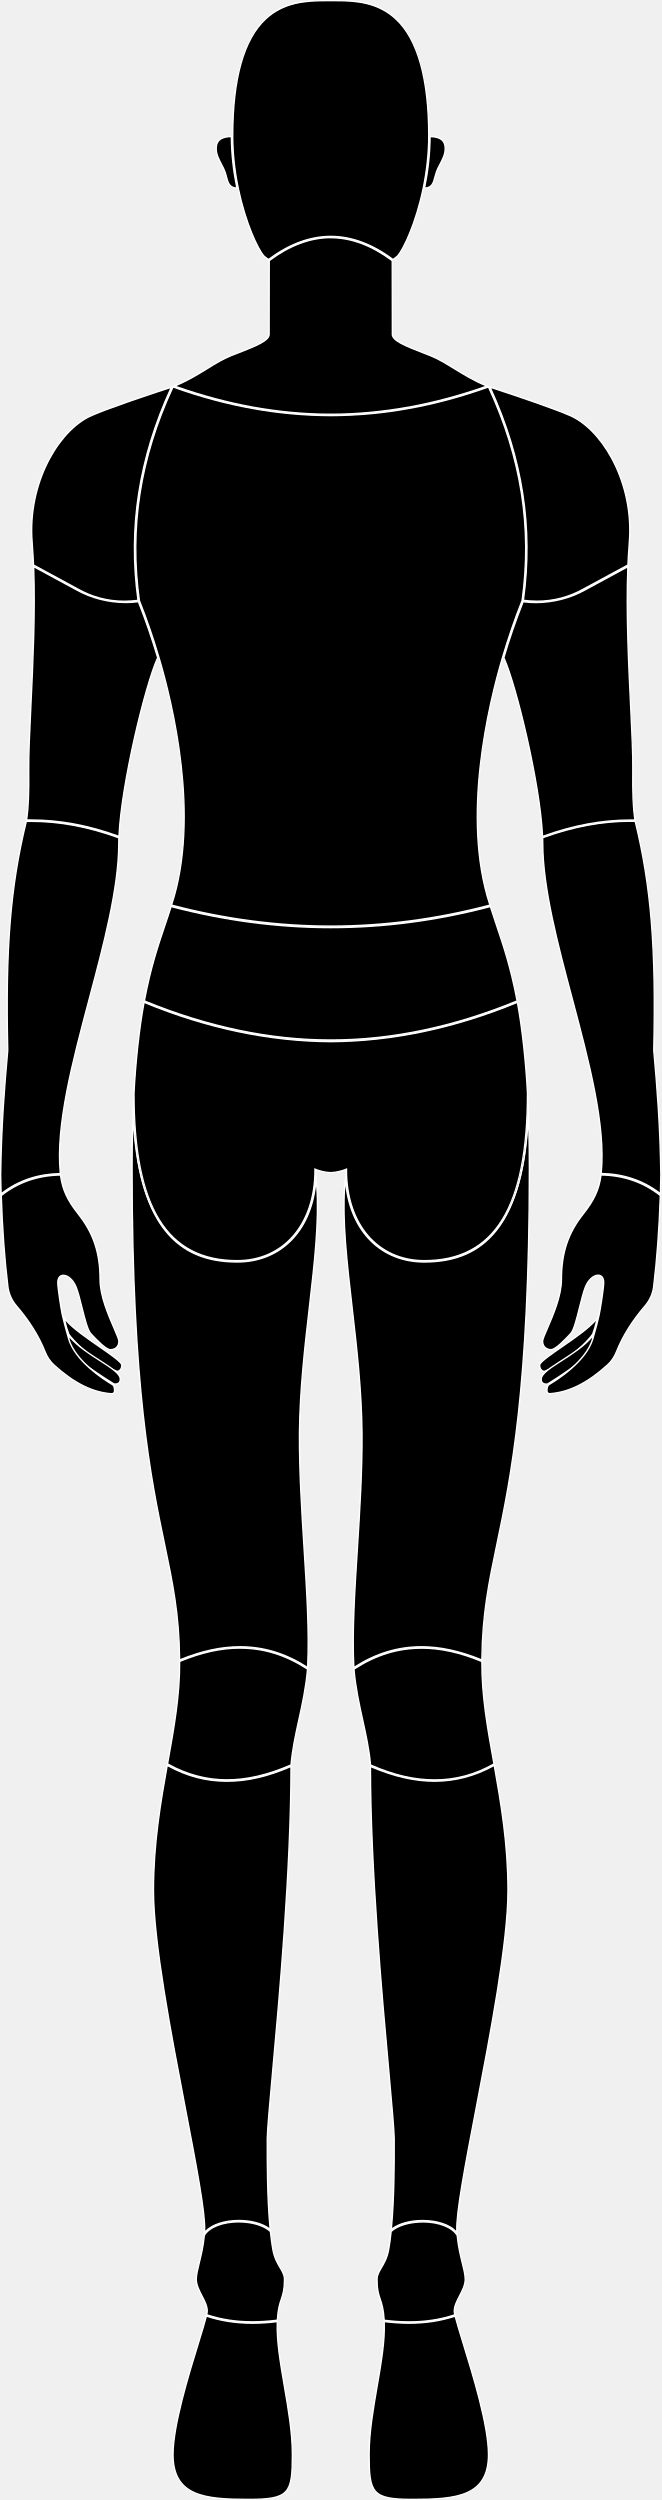
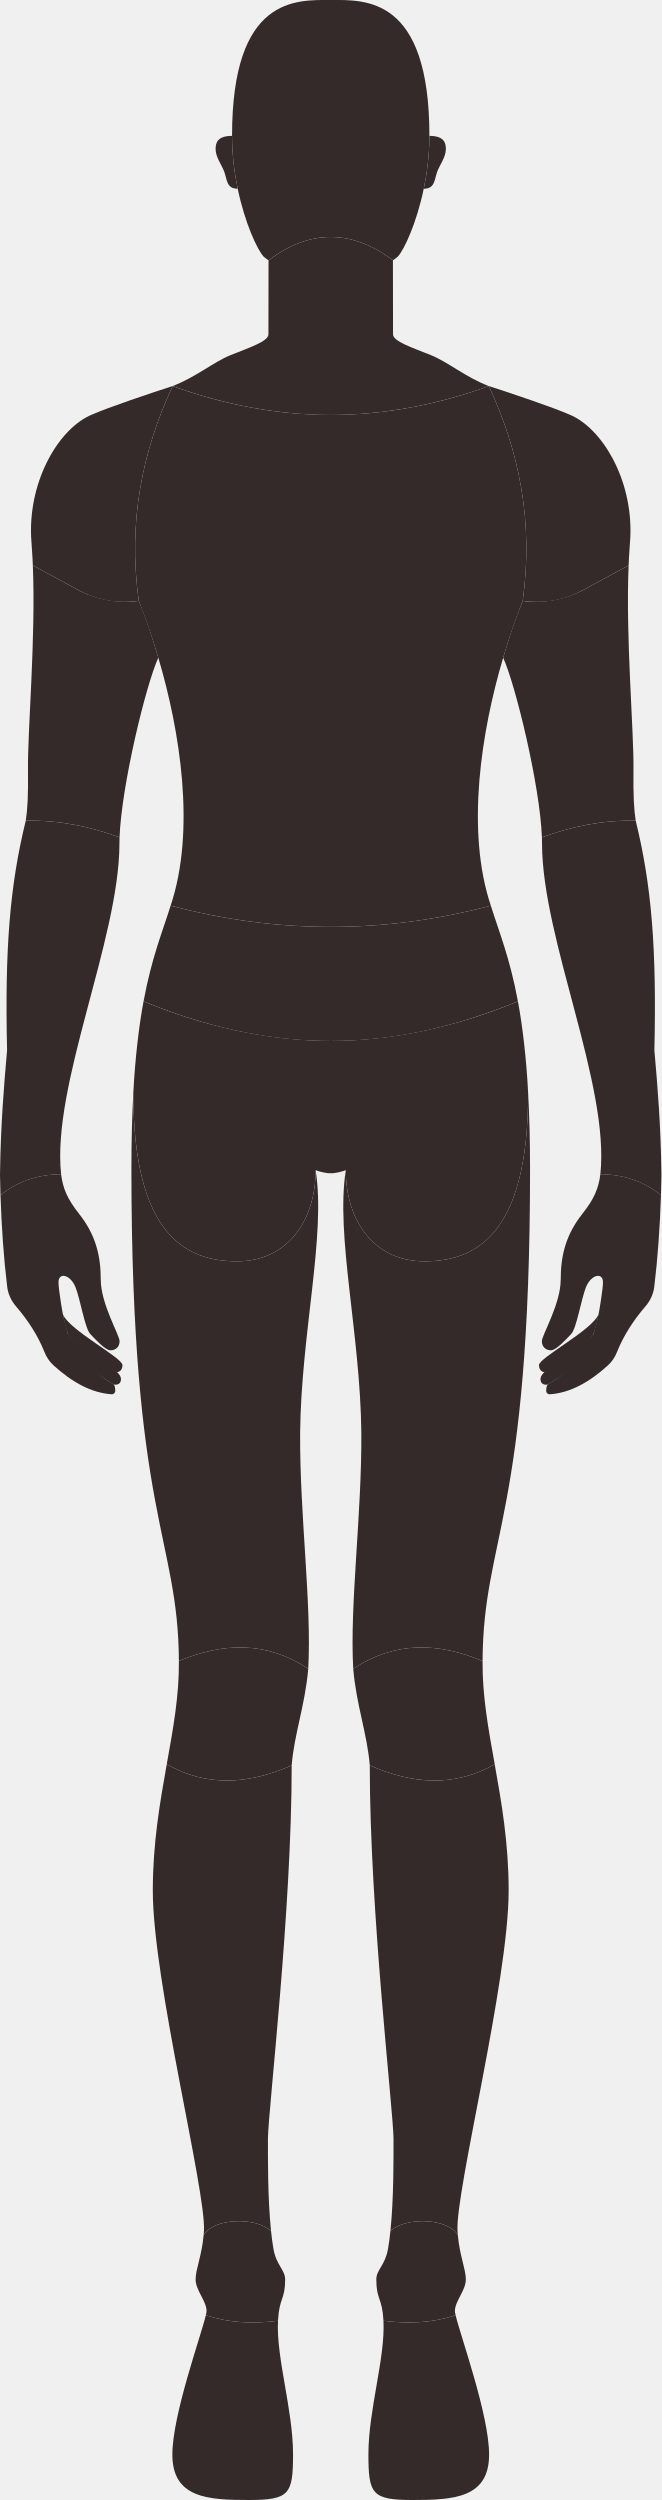
<svg xmlns="http://www.w3.org/2000/svg" id="Male" viewBox="0 0 121.46 459.06">
-   <defs>
-     <style>
-       .cls-1 {
-         fill: #fff;
-       }
-     </style>
-   </defs>
-   <g id="Male_Back" data-name="Male Back">
+   <g id="Male_Back" data-name="Male Back" fill="rgba(51, 42, 41, 1)">
    <g id="Leg_L" data-name="Leg L">
      <g id="Foot">
-         <path d="M45.65,458.94c-8.12,0-13.88-.59-13.88-8.21,0-5.35,2.84-14.58,4.72-20.69.64-2.07,1.15-3.73,1.39-4.74,2.64.88,5.42,1.31,8.48,1.31,1.44,0,2.97-.1,4.55-.3-.16,3.41.55,7.52,1.3,11.86.72,4.18,1.46,8.5,1.47,12.48,0,7.26-.5,8.3-8.04,8.3Z" />
-         <path class="cls-1" d="M37.98,425.45c2.62.85,5.36,1.27,8.39,1.27,1.4,0,2.89-.09,4.42-.28-.13,3.4.57,7.45,1.3,11.74.72,4.17,1.46,8.49,1.47,12.46,0,7.15-.49,8.18-7.91,8.18-8.05,0-13.75-.58-13.75-8.09,0-5.33,2.84-14.56,4.72-20.66.61-1.99,1.11-3.6,1.36-4.62M37.8,425.12c-.88,3.78-6.15,18.32-6.15,25.6,0,7.96,6.47,8.34,14,8.34s8.16-1.05,8.16-8.43c-.01-8.15-3.13-17.77-2.76-24.48-1.58.2-3.14.31-4.68.31-2.94,0-5.8-.4-8.57-1.34h0Z" />
+         <path d="M53.81,450.63c0,7.38-.64,8.43-8.16,8.43s-14-.38-14-8.34c0-7.28,5.27-21.82,6.15-25.6,4.22,1.43,8.64,1.62,13.25,1.03-.37,6.71,2.75,16.33,2.76,24.48Z" />
      </g>
      <g id="Ankle">
-         <path d="M46.37,426.34c-3.04,0-5.8-.42-8.42-1.3.07-.29.11-.52.11-.68,0-.92-.48-1.84-.98-2.81-.51-.98-1.03-1.99-1.03-2.99,0-.86.25-1.88.54-3.06.33-1.35.75-3.02.93-5.06.86-1.47,3.36-2.45,6.35-2.45,2.46,0,4.63.66,5.82,1.78.08,1.13.24,2.25.41,3.25.27,1.58.87,2.58,1.34,3.38.45.76.8,1.35.8,2.17,0,1.89-.28,2.72-.58,3.61-.29.86-.61,1.82-.72,3.87-1.58.2-3.12.3-4.56.3Z" />
-         <path class="cls-1" d="M43.86,408.12h0c2.38,0,4.48.63,5.67,1.68.12,1.18.27,2.27.44,3.24.28,1.6.88,2.61,1.36,3.42.44.74.78,1.32.78,2.1,0,1.87-.27,2.66-.57,3.57-.29.85-.61,1.81-.73,3.8-1.54.19-3.03.29-4.44.29-2.99,0-5.7-.41-8.27-1.26.05-.25.08-.45.08-.6,0-.95-.48-1.88-1-2.87-.5-.96-1.01-1.96-1.01-2.93,0-.85.25-1.86.54-3.03.33-1.34.74-3,.93-5.02.87-1.46,3.31-2.4,6.23-2.4M43.86,407.87c-2.75,0-5.49.86-6.47,2.57-.34,3.81-1.47,6.25-1.47,8.13,0,2.01,2.01,3.98,2.01,5.8,0,.15-.04.41-.13.76,2.77.94,5.63,1.34,8.57,1.34,1.54,0,3.1-.11,4.68-.31.21-4.25,1.31-3.81,1.31-7.59,0-1.77-1.62-2.59-2.14-5.57-.18-1.02-.33-2.14-.45-3.31h0c-1.29-1.22-3.6-1.82-5.91-1.82h0Z" />
+         <path d="M52.36,418.56c0,3.78-1.1,3.34-1.31,7.59-4.61.59-9.03.4-13.25-1.03.09-.35.13-.61.13-.76,0-1.82-2.01-3.79-2.01-5.8,0-1.88,1.13-4.32,1.47-8.13,1.8-3.14,9.54-3.41,12.38-.76h0c.12,1.18.27,2.3.45,3.32.52,2.98,2.14,3.8,2.14,5.57Z" />
      </g>
      <g id="Calf">
-         <path d="M37.58,409.66c.18-3.17-1.55-12.16-3.54-22.55-2.6-13.57-5.85-30.46-5.85-39.96,0-8.69,1.34-16.29,2.53-22.99,3.51,1.96,7.09,2.92,10.94,2.92s7.55-.89,11.78-2.71c0,18.75-2.13,42.24-3.4,56.29-.54,5.99-.93,10.32-.96,12.03v.84c0,3.62-.01,10.29.54,15.85-1.27-1.03-3.39-1.63-5.75-1.63-2.82,0-5.22.86-6.31,2.23,0-.02.02-.31.02-.31Z" />
-         <path class="cls-1" d="M30.8,324.35c3.48,1.92,7.03,2.85,10.85,2.85s7.48-.87,11.66-2.65c-.02,18.71-2.13,42.09-3.4,56.1-.54,5.99-.93,10.32-.96,12.03v.83c0,3.56-.01,10.07.51,15.59-1.31-.94-3.35-1.49-5.6-1.49-2.66,0-4.96.77-6.16,2,.16-3.23-1.56-12.18-3.55-22.54-2.6-13.56-5.84-30.45-5.84-39.93,0-8.61,1.31-16.14,2.49-22.8M30.62,323.96c-1.24,6.98-2.56,14.44-2.56,23.19,0,16.67,9.8,55.16,9.39,62.5-.02.27-.03.53-.06.78.98-1.71,3.72-2.57,6.47-2.57,2.3,0,4.61.6,5.91,1.81-.63-6.07-.57-13.54-.57-16.99.1-5.76,4.37-41.85,4.36-68.51-4.03,1.76-7.99,2.78-11.91,2.78-3.71,0-7.39-.92-11.03-2.99h0Z" />
+         <path d="M49.2,392.68c0,3.45-.06,10.92.57,16.99-2.84-2.65-10.58-2.38-12.38.76.03-.25.04-.51.06-.78.41-7.34-9.39-45.83-9.39-62.5,0-8.75,1.32-16.21,2.56-23.19,7.49,4.26,15.09,3.64,22.94.21.01,26.66-4.26,62.75-4.36,68.51Z" />
      </g>
      <g id="Popliteal">
-         <path d="M41.65,326.83c-3.83,0-7.4-.96-10.89-2.93l.05-.29c1.14-6.33,2.21-12.31,2.17-18.53,3.97-1.65,7.6-2.45,11.09-2.45,4.38,0,8.44,1.26,12.4,3.85-.3,3.42-.96,6.45-1.61,9.38-.61,2.8-1.19,5.44-1.42,8.22-4.24,1.84-8.1,2.74-11.79,2.74Z" />
-         <path class="cls-1" d="M44.07,302.76h0c4.33,0,8.35,1.24,12.27,3.79-.3,3.38-.96,6.39-1.6,9.29-.61,2.77-1.18,5.4-1.42,8.16-4.2,1.82-8.02,2.7-11.67,2.7s-7.3-.94-10.75-2.87l.04-.2c1.13-6.31,2.21-12.28,2.17-18.47,3.93-1.62,7.52-2.41,10.97-2.41M44.07,302.51c-3.69,0-7.43.91-11.22,2.49.06,6.35-1.06,12.45-2.23,18.96,3.65,2.07,7.32,2.99,11.03,2.99,3.92,0,7.88-1.02,11.91-2.78.46-5.76,2.46-11.02,3.04-17.75-4.14-2.73-8.31-3.91-12.53-3.91h0Z" />
+         <path d="M56.6,306.42c-.58,6.73-2.58,11.99-3.04,17.75-7.85,3.43-15.45,4.05-22.94-.21,1.17-6.51,2.29-12.61,2.23-18.96,8.13-3.39,15.98-3.69,23.75,1.42Z" />
      </g>
      <g id="Hamstring">
-         <path d="M56.49,306.2c-3.96-2.57-8.03-3.81-12.42-3.81-3.5,0-7.13.79-11.1,2.43-.07-8.39-1.26-14.1-2.77-21.32-2.51-12.04-5.95-28.52-5.95-68.92,0-3.42.06-6.71.17-9.83.47,12.59,3.6,26.99,19.12,26.99,8.25,0,13.94-6.1,14.5-15.34.73,6.57-.23,14.89-1.23,23.66-.86,7.47-1.74,15.19-1.82,23.04-.04,7.03.41,14.25.85,21.24.5,7.98.98,15.53.65,21.86Z" />
-         <path class="cls-1" d="M24.47,207.36c.65,8.48,2.62,14.79,5.88,18.8,3.12,3.84,7.43,5.7,13.19,5.7,7.91,0,13.48-5.55,14.5-14.09.47,6.33-.42,14.1-1.36,22.27-.86,7.47-1.74,15.19-1.82,23.06-.04,7.03.41,14.26.85,21.25.5,7.89.97,15.35.66,21.63-3.93-2.5-7.96-3.72-12.3-3.72-3.46,0-7.06.78-10.97,2.37-.08-8.31-1.27-13.99-2.77-21.16-2.51-12.03-5.95-28.51-5.95-68.9,0-2.48.03-4.89.09-7.21M24.48,200.73c-.22,4.04-.35,8.62-.35,13.84,0,64.2,8.58,67.53,8.72,90.43,3.8-1.58,7.53-2.49,11.22-2.49,4.22,0,8.39,1.19,12.53,3.91.66-11.88-1.58-28.15-1.49-43.32.18-18.16,4.76-36.26,2.85-48.23,0,9.25-5.17,16.74-14.42,16.74s-19.06-4.66-19.06-30.88h0Z" />
+         <path d="M55.11,263.1c-.09,15.17,2.15,31.44,1.49,43.32-7.77-5.11-15.62-4.81-23.75-1.42-.14-22.9-8.72-26.23-8.72-90.43,0-5.22.13-9.8.35-13.84,0,26.22,9.82,30.88,19.06,30.88s14.42-7.49,14.42-16.74c1.91,11.97-2.67,30.07-2.85,48.23Z" />
      </g>
    </g>
    <g id="Leg_R" data-name="Leg R">
      <g id="Ankle-2" data-name="Ankle">
-         <path d="M75.1,426.34c-1.45,0-2.98-.1-4.56-.3-.11-2.05-.44-3.02-.72-3.87-.3-.88-.58-1.72-.58-3.61,0-.81.35-1.41.8-2.17.47-.8,1.06-1.81,1.34-3.38.18-1,.33-2.12.45-3.32,1.15-1.04,3.33-1.71,5.78-1.71,2.99,0,5.49.98,6.36,2.51.17,1.99.58,3.66.91,5.01.29,1.18.54,2.19.54,3.06,0,1-.52,2.01-1.03,2.99-.5.97-.98,1.9-.98,2.81,0,.15.04.39.11.68-2.62.88-5.38,1.3-8.42,1.3h0Z" />
-         <path class="cls-1" d="M77.6,408.12c2.92,0,5.35.94,6.23,2.4.19,2.02.6,3.68.93,5.02.29,1.17.54,2.18.54,3.03,0,.97-.52,1.97-1.01,2.93-.51.99-1,1.92-1,2.87,0,.15.03.35.08.6-2.58.85-5.28,1.26-8.27,1.26-1.41,0-2.9-.1-4.44-.29-.12-1.99-.44-2.95-.73-3.8-.31-.91-.57-1.7-.57-3.57,0-.78.34-1.36.78-2.1.48-.81,1.08-1.83,1.36-3.42.17-.96.32-2.04.44-3.24,1.18-1.05,3.29-1.68,5.67-1.68M77.6,407.87c-2.3,0-4.61.6-5.91,1.81h0c-.12,1.18-.27,2.3-.45,3.32-.52,2.98-2.14,3.8-2.14,5.57,0,3.78,1.1,3.34,1.31,7.59,1.58.2,3.14.31,4.68.31,2.94,0,5.8-.4,8.57-1.34-.09-.35-.13-.61-.13-.76,0-1.82,2.01-3.79,2.01-5.8,0-1.88-1.13-4.32-1.47-8.13-.98-1.71-3.72-2.57-6.47-2.57h0Z" />
+         <path d="M69.1,418.56c0,3.78,1.1,3.34,1.31,7.59,4.61.59,9.03.4,13.25-1.03-.09-.35-.13-.61-.13-.76,0-1.82,2.01-3.79,2.01-5.8,0-1.88-1.13-4.32-1.47-8.13-1.8-3.14-9.54-3.41-12.38-.76h0c-.12,1.18-.27,2.3-.45,3.32-.52,2.98-2.14,3.8-2.14,5.57Z" />
      </g>
      <g id="Foot-2" data-name="Foot">
-         <path d="M75.81,458.94c-7.54,0-8.04-1.04-8.04-8.3,0-3.98.75-8.3,1.47-12.48.75-4.34,1.46-8.45,1.3-11.86,1.58.2,3.11.3,4.55.3,3.06,0,5.83-.43,8.48-1.31.25,1.01.76,2.67,1.39,4.74,1.88,6.11,4.72,15.34,4.72,20.69,0,7.63-5.75,8.21-13.88,8.21Z" />
-         <path class="cls-1" d="M83.49,425.45c.26,1.02.75,2.63,1.36,4.62,1.88,6.1,4.72,15.32,4.72,20.66,0,7.51-5.7,8.09-13.75,8.09-7.42,0-7.91-1.03-7.91-8.18,0-3.97.75-8.28,1.47-12.46.74-4.29,1.44-8.34,1.3-11.74,1.53.18,3.02.28,4.42.28,3.03,0,5.77-.42,8.39-1.27M83.66,425.12c-2.77.94-5.63,1.34-8.57,1.34-1.54,0-3.1-.11-4.68-.31.37,6.71-2.75,16.33-2.76,24.48,0,7.38.64,8.43,8.16,8.43s14-.38,14-8.34c0-7.28-5.27-21.82-6.15-25.6h0Z" />
+         <path d="M67.65,450.63c0,7.38.64,8.43,8.16,8.43s14-.38,14-8.34c0-7.28-5.27-21.82-6.15-25.6-4.22,1.43-8.64,1.62-13.25,1.03.37,6.71-2.75,16.33-2.76,24.48Z" />
      </g>
      <g id="Calf-2" data-name="Calf">
-         <path d="M83.91,409.97c-1.09-1.37-3.49-2.23-6.31-2.23-2.36,0-4.48.61-5.75,1.63.55-5.56.54-12.23.54-15.85v-.84c-.03-1.71-.42-6.04-.96-12.03-1.27-14.05-3.39-37.54-3.4-56.29,4.23,1.83,8.09,2.71,11.78,2.71s7.43-.96,10.94-2.92c1.19,6.71,2.53,14.3,2.53,22.99,0,9.49-3.24,26.38-5.85,39.96-2,10.4-3.72,19.38-3.54,22.55,0,0,.02.29.02.31Z" />
-         <path class="cls-1" d="M90.66,324.35c1.18,6.66,2.49,14.19,2.49,22.8,0,9.48-3.24,26.36-5.84,39.93-1.99,10.35-3.7,19.3-3.55,22.54-1.2-1.24-3.5-2-6.16-2-2.25,0-4.29.55-5.6,1.49.52-5.51.52-12.03.51-15.59v-.84c-.03-1.71-.42-6.04-.96-12.03-1.27-14.01-3.38-37.38-3.4-56.1,4.18,1.78,7.99,2.65,11.66,2.65s7.37-.93,10.85-2.85M90.84,323.96c-3.65,2.07-7.32,2.99-11.03,2.99-3.92,0-7.88-1.02-11.91-2.78-.01,26.66,4.26,62.75,4.36,68.51,0,3.45.06,10.92-.57,16.99,1.29-1.21,3.6-1.81,5.91-1.81,2.75,0,5.49.86,6.47,2.57-.03-.25-.04-.51-.06-.78-.41-7.34,9.39-45.83,9.39-62.5,0-8.75-1.32-16.21-2.56-23.19h0Z" />
+         <path d="M72.26,392.68c0,3.45.06,10.92-.57,16.99,2.84-2.65,10.58-2.38,12.38.76-.03-.25-.04-.51-.06-.78-.41-7.34,9.39-45.83,9.39-62.5,0-8.75-1.32-16.21-2.56-23.19-7.49,4.26-15.09,3.64-22.94.21-.01,26.66,4.26,62.75,4.36,68.51Z" />
      </g>
      <g id="Popliteal-2" data-name="Popliteal">
-         <path d="M79.81,326.83c-3.69,0-7.55-.9-11.79-2.74-.23-2.78-.81-5.42-1.42-8.21-.64-2.93-1.31-5.97-1.61-9.39,3.96-2.59,8.02-3.85,12.4-3.85,3.49,0,7.12.8,11.1,2.45-.05,6.21,1.03,12.19,2.17,18.53l.05.29c-3.49,1.97-7.06,2.93-10.89,2.93h0Z" />
-         <path class="cls-1" d="M77.39,302.76c3.45,0,7.04.79,10.97,2.41-.04,6.19,1.03,12.16,2.17,18.47l.04.2c-3.45,1.93-6.97,2.87-10.75,2.87s-7.48-.88-11.67-2.7c-.23-2.76-.81-5.39-1.42-8.16-.64-2.91-1.3-5.91-1.6-9.29,3.92-2.55,7.93-3.79,12.27-3.79M77.39,302.51c-4.22,0-8.39,1.19-12.53,3.91.58,6.73,2.58,11.99,3.04,17.75,4.03,1.76,7.99,2.78,11.91,2.78,3.71,0,7.39-.92,11.03-2.99-1.17-6.51-2.29-12.61-2.23-18.96-3.79-1.58-7.53-2.49-11.22-2.49h0Z" />
+         <path d="M64.86,306.42c.58,6.73,2.58,11.99,3.04,17.75,7.85,3.43,15.45,4.05,22.94-.21-1.17-6.51-2.29-12.61-2.23-18.96-8.13-3.39-15.98-3.69-23.75,1.42Z" />
      </g>
      <g id="Hamstring-2" data-name="Hamstring">
-         <path d="M64.98,306.2c-.33-6.33.14-13.88.65-21.86.44-6.99.9-14.21.85-21.23-.08-7.86-.96-15.58-1.82-23.04-1.01-8.77-1.96-17.09-1.23-23.66.56,9.24,6.25,15.34,14.5,15.34,15.52,0,18.65-14.41,19.12-27,.11,3.12.17,6.41.17,9.83,0,40.4-3.44,56.89-5.95,68.92-1.51,7.22-2.7,12.93-2.77,21.32-3.97-1.63-7.6-2.43-11.1-2.43-4.39,0-8.45,1.25-12.42,3.81Z" />
-         <path class="cls-1" d="M96.99,207.36c.06,2.33.09,4.74.09,7.21,0,40.39-3.44,56.87-5.95,68.9-1.5,7.17-2.68,12.86-2.77,21.16-3.92-1.59-7.51-2.37-10.97-2.37-4.34,0-8.37,1.22-12.3,3.72-.31-6.28.16-13.74.66-21.63.44-6.99.9-14.21.85-21.25-.08-7.86-.96-15.59-1.82-23.06-.94-8.17-1.83-15.94-1.36-22.27,1.02,8.54,6.59,14.09,14.5,14.09,5.76,0,10.07-1.86,13.19-5.7,3.26-4.01,5.23-10.32,5.88-18.8M96.98,200.73c0,26.22-9.82,30.88-19.06,30.88s-14.42-7.49-14.42-16.74c-1.91,11.97,2.67,30.07,2.85,48.23.09,15.17-2.15,31.44-1.49,43.32,4.14-2.72,8.31-3.91,12.53-3.91,3.69,0,7.43.91,11.22,2.49.14-22.9,8.72-26.23,8.72-90.43,0-5.22-.13-9.8-.35-13.84h0Z" />
+         <path d="M66.35,263.1c.09,15.17-2.15,31.44-1.49,43.32,7.77-5.11,15.62-4.81,23.75-1.42.14-22.9,8.72-26.23,8.72-90.43,0-5.22-.13-9.8-.35-13.84,0,26.22-9.82,30.88-19.06,30.88s-14.42-7.49-14.42-16.74c-1.91,11.97,2.67,30.07,2.85,48.23Z" />
      </g>
    </g>
    <g id="Buttocks">
-       <path d="M77.92,231.49c-8.55,0-14.29-6.68-14.29-16.61v-.19l-.18.08c-.48.21-1.84.56-2.54.56-.06,0-.11,0-.16,0-.08,0-.13,0-.19,0-.7,0-2.06-.34-2.54-.56l-.18-.08v.19c0,9.94-5.75,16.61-14.29,16.61-16.97,0-18.94-17.55-18.94-30.75.29-5.79,1-12.16,1.85-16.69,11.45,4.74,22.98,7.17,34.27,7.23,11.29-.06,22.83-2.49,34.28-7.23.85,4.52,1.56,10.9,1.85,16.69,0,13.2-1.96,30.75-18.93,30.75Z" />
-       <path class="cls-1" d="M94.91,184.22c.84,4.51,1.53,10.8,1.82,16.51,0,20.9-5.98,30.63-18.81,30.63-8.48,0-14.17-6.63-14.17-16.49v-.39l-.35.16c-.47.21-1.81.55-2.49.55-.05,0-.1,0-.15,0h-.03s-.03,0-.03,0c-.04,0-.09,0-.15,0-.69,0-2.02-.34-2.49-.55l-.35-.16v.39c0,9.86-5.69,16.49-14.17,16.49-12.83,0-18.81-9.73-18.81-30.62.29-5.72.98-12.02,1.82-16.52,11.42,4.71,22.92,7.12,34.18,7.18,11.26-.06,22.76-2.48,34.18-7.18M95.1,183.87c-10.94,4.55-22.6,7.22-34.37,7.28-11.77-.06-23.43-2.73-34.37-7.28-.81,4.23-1.57,10.58-1.88,16.86,0,26.22,9.82,30.88,19.06,30.88s14.42-7.49,14.42-16.74c.51.23,1.88.57,2.59.57.06,0,.12,0,.18,0,.05,0,.11,0,.18,0,.72,0,2.08-.34,2.59-.57,0,9.25,5.17,16.74,14.42,16.74s19.06-4.66,19.06-30.88c-.31-6.28-1.07-12.63-1.88-16.86h0Z" />
+       <path d="M95.1,183.87c-10.94,4.55-22.6,7.22-34.37,7.28-11.77-.06-23.43-2.73-34.37-7.28-.81,4.23-1.57,10.58-1.88,16.86,0,26.22,9.82,30.88,19.06,30.88s14.42-7.49,14.42-16.74c.56.25,2.13.63,2.77.56.64.07,2.21-.31,2.77-.56,0,9.25,5.17,16.74,14.42,16.74s19.06-4.66,19.06-30.88c-.31-6.28-1.07-12.63-1.88-16.86Z" />
    </g>
    <g id="Back_Lower" data-name="Back Lower">
-       <path d="M60.61,190.97c-11.06,0-22.54-2.41-34.1-7.17,1.13-6.04,2.54-10.23,3.79-13.93.39-1.16.77-2.28,1.13-3.42,9.73,2.57,19.59,3.87,29.32,3.87s19.59-1.3,29.32-3.87c.36,1.14.74,2.26,1.13,3.43,1.25,3.69,2.66,7.88,3.78,13.92-11.57,4.76-23.04,7.17-34.1,7.17h-.25Z" />
-       <path class="cls-1" d="M89.96,166.61c.35,1.1.71,2.17,1.09,3.31,1.24,3.67,2.64,7.83,3.76,13.8-11.52,4.73-22.94,7.12-33.96,7.12h-.12s-.12,0-.12,0c-11.02,0-22.44-2.4-33.96-7.12,1.12-5.98,2.52-10.13,3.76-13.8.38-1.14.75-2.21,1.09-3.31,9.7,2.55,19.53,3.85,29.23,3.85s19.53-1.29,29.23-3.85M90.13,166.3c-9.8,2.6-19.59,3.9-29.4,3.9s-19.6-1.3-29.4-3.9c-1.52,4.87-3.48,9.53-4.97,17.57,10.95,4.52,22.49,7.22,34.25,7.22.04,0,.08,0,.12,0,.04,0,.08,0,.12,0,11.76,0,23.3-2.7,34.25-7.22-1.49-8.04-3.45-12.7-4.97-17.57h0Z" />
+       <path d="M90.13,166.3c-9.8,2.6-19.59,3.9-29.4,3.9s-19.6-1.3-29.4-3.9c-1.52,4.87-3.48,9.53-4.97,17.57,10.98,4.53,22.57,7.3,34.37,7.28,11.8.02,23.39-2.75,34.37-7.28-1.49-8.04-3.45-12.7-4.97-17.57Z" />
    </g>
    <g id="Back_Upper" data-name="Back Upper">
-       <path d="M60.73,170.08c-9.7,0-19.54-1.3-29.24-3.86,5.33-16.09.17-37.15-2.3-45.47-1.14-3.85-2.25-7.07-3.59-10.45-1.86-13.4.15-26.25,6.17-39.24,4.92,1.76,9.81,3.09,14.55,3.94,4.64.86,9.49,1.31,14.41,1.33,4.92-.02,9.77-.47,14.41-1.33,4.74-.85,9.63-2.17,14.55-3.94,6.02,12.99,8.03,25.83,6.16,39.27-1.33,3.35-2.44,6.57-3.59,10.41-2.47,8.33-7.63,29.39-2.3,45.48-9.7,2.56-19.54,3.86-29.24,3.86Z" />
-       <path class="cls-1" d="M89.63,71.21c5.96,12.92,7.96,25.7,6.11,39.06-1.34,3.37-2.44,6.59-3.59,10.42v.04s-.01,0-.01,0c-2.47,8.34-7.6,29.3-2.33,45.38-9.65,2.54-19.43,3.82-29.08,3.82s-19.43-1.29-29.08-3.82c5.27-16.08.14-37.05-2.33-45.38h0s-.01-.04-.01-.04c-1.14-3.84-2.25-7.05-3.59-10.42-1.85-13.36.14-26.14,6.11-39.06,4.89,1.75,9.75,3.06,14.46,3.9,4.65.86,9.5,1.31,14.44,1.33,4.93-.02,9.79-.47,14.43-1.33,4.71-.84,9.58-2.16,14.47-3.9M89.76,70.9c-4.77,1.72-9.67,3.08-14.64,3.97-4.77.88-9.56,1.31-14.39,1.33-4.83-.02-9.62-.45-14.39-1.33-4.97-.89-9.87-2.25-14.64-3.97-5.52,11.88-8.26,24.78-6.22,39.44,1.38,3.46,2.47,6.66,3.59,10.43h0c3.98,13.41,6.91,31.67,2.26,45.53,9.8,2.6,19.59,3.9,29.4,3.9s19.6-1.3,29.4-3.9c-4.65-13.86-1.72-32.12,2.26-45.52h0c1.12-3.78,2.22-6.98,3.59-10.44,2.04-14.66-.7-27.56-6.22-39.44h0Z" />
+       <path d="M89.76,70.9c-4.77,1.72-9.67,3.08-14.64,3.97-4.77.88-9.56,1.31-14.39,1.33-4.83-.02-9.62-.45-14.39-1.33-4.97-.89-9.87-2.25-14.64-3.97-5.52,11.88-8.26,24.78-6.22,39.44,1.37,3.46,2.47,6.66,3.59,10.43h0c3.98,13.41,6.91,31.67,2.26,45.53,9.8,2.6,19.59,3.9,29.4,3.9s19.6-1.3,29.4-3.9c-4.65-13.86-1.72-32.12,2.26-45.52h0c1.12-3.78,2.22-6.98,3.59-10.44,2.04-14.66-.7-27.56-6.22-39.44Z" />
    </g>
    <g id="Arm_L" data-name="Arm L">
      <g id="Hand">
-         <g>
-           <path d="M21.53,251.84c-4.85-1.82-8.83-6.57-8.92-6.92-.32-.85-.58-1.78-.79-2.87,1.12,1.56,3.91,3.48,6.4,5.21,2.04,1.41,4.15,2.87,4.15,3.42,0,.99-.69,1.14-.84,1.16Z" />
-           <path class="cls-1" d="M12.04,242.54c1.29,1.5,3.82,3.24,6.1,4.82,1.83,1.26,4.1,2.83,4.1,3.31,0,.84-.53,1-.7,1.03-4.4-1.66-8.41-6.06-8.8-6.78h0s-.03-.09-.03-.09c-.26-.68-.48-1.43-.67-2.29M11.56,241.37c.21,1.27.5,2.47.92,3.55-.08.25,4.13,5.22,9.03,7.04,0,0,.98-.07.98-1.29,0-1.37-9.69-6.37-10.93-9.3h0Z" />
-         </g>
-         <g>
-           <path d="M21.17,254.15c-.16,0-.29-.03-.29-.03-.03-.03-6.84-4.23-7.6-5.71-.66-1.29-.71-2.58-.7-3.15,1.55,1.88,3.8,3.33,5.79,4.61,1.99,1.28,3.71,2.38,3.71,3.38,0,.6-.31.9-.91.9Z" />
-           <path class="cls-1" d="M12.71,245.59c1.55,1.77,3.69,3.15,5.6,4.37,1.96,1.26,3.65,2.34,3.65,3.28,0,.19,0,.78-.79.78-.1,0-.18,0-.22-.02-1.93-1.19-6.94-4.46-7.55-5.66-.54-1.06-.67-2.11-.68-2.76M12.48,244.92s-.23,1.75.69,3.54c.78,1.53,7.69,5.78,7.69,5.78,0,0,.13.03.31.03.4,0,1.04-.14,1.04-1.03,0-2.12-6.61-4.29-9.73-8.32h0Z" />
-         </g>
-         <g>
-           <path d="M20.49,255.91c-3.47-.24-6.92-1.96-10.56-5.26-.72-.64-1.29-1.49-1.67-2.45-1.14-2.85-2.91-5.69-5.27-8.44-.86-1.01-1.4-2.22-1.55-3.49-.61-5.01-1.02-10.65-1.23-16.75,3.07-2.44,6.73-3.71,10.89-3.77.34,2.65,1.24,4.6,3.27,7.17,2.8,3.54,3.99,7.14,3.99,12.05,0,3,1.55,6.57,2.58,8.94.49,1.13.88,2.03.88,2.37,0,1.15-.84,1.56-1.56,1.56-.83,0-2.57-1.84-3.5-2.84l-.1-.11c-.58-.6-1.12-2.75-1.63-4.82-.35-1.39-.7-2.83-1.07-3.76-.59-1.48-1.62-2.15-2.33-2.15-.64,0-1.03.5-1.03,1.33,0,1.16.7,5.43.82,5.89v.02c.29,1.25.59,2.41.93,3.56.08.31.17.62.27.93,1.23,4.07,6.4,7.38,7.96,8.3.4.19.44.68.45,1.17.01.15-.04.28-.13.38-.1.1-.23.16-.38.16h-.04Z" />
-           <path class="cls-1" d="M11,215.88c.36,2.62,1.26,4.57,3.28,7.12,2.78,3.51,3.97,7.09,3.97,11.97,0,3.02,1.56,6.61,2.59,8.99.47,1.08.87,2.01.87,2.32,0,1.06-.77,1.43-1.43,1.43-.77,0-2.56-1.89-3.41-2.8l-.1-.1c-.56-.58-1.11-2.8-1.6-4.76-.36-1.46-.71-2.83-1.08-3.77-.53-1.31-1.53-2.23-2.45-2.23-.56,0-1.15.38-1.15,1.46s.61,4.92.8,5.8h0s.03.14.03.14c.29,1.24.59,2.41.92,3.56.08.31.17.63.27.94,1.25,4.11,6.45,7.45,8.03,8.38.33.16.36.61.37,1.07,0,.1-.03.2-.1.28-.07.08-.17.12-.31.12,0,0,0,0,0,0-3.44-.23-6.87-1.94-10.48-5.23-.7-.63-1.27-1.46-1.63-2.41-1.14-2.87-2.92-5.72-5.29-8.47-.84-.99-1.37-2.18-1.52-3.43-.61-5-1.02-10.61-1.22-16.67,3.01-2.38,6.59-3.62,10.66-3.7M11.22,215.62c-4.28.04-7.99,1.32-11.13,3.84.2,6.02.6,11.64,1.23,16.82.16,1.32.72,2.55,1.58,3.56,2.28,2.65,4.07,5.44,5.25,8.4.37.95.94,1.82,1.7,2.5,3.42,3.11,6.95,5.04,10.63,5.29.02,0,.03,0,.05,0,.37,0,.66-.31.63-.67,0-.46-.03-1.05-.51-1.28-1.54-.91-6.68-4.21-7.9-8.23-.1-.31-.19-.62-.27-.93-.37-1.27-.67-2.46-.92-3.55t0,0c-.07-.17-.82-4.68-.82-5.87,0-.82.39-1.21.9-1.21.72,0,1.68.74,2.22,2.08.91,2.3,1.72,7.57,2.73,8.62,1,1.06,2.78,2.98,3.69,2.98s1.68-.58,1.68-1.68-3.46-6.86-3.46-11.31-.95-8.25-4.02-12.13c-2.1-2.65-2.94-4.61-3.26-7.22h0Z" />
-         </g>
+         <path d="M12.48,244.92c-.42-1.08-.71-2.28-.92-3.55,1.24,2.93,10.93,7.93,10.93,9.3,0,1.22-.98,1.29-.98,1.29-4.9-1.82-9.11-6.79-9.03-7.04Z" />
+         <path d="M12.48,244.92c3.12,4.03,9.73,6.2,9.73,8.32,0,1.29-1.35,1-1.35,1,0,0-6.9-4.25-7.69-5.78-.92-1.79-.69-3.54-.69-3.54Z" />
+         <path d="M10.74,235.49c0,1.19.75,5.7.82,5.87t0,0c.25,1.09.55,2.28.92,3.55.08.31.17.62.27.93,1.22,4.02,6.36,7.32,7.9,8.23.48.23.5.82.51,1.28.03.38-.29.7-.68.67-3.68-.25-7.21-2.18-10.63-5.29-.76-.68-1.33-1.55-1.7-2.5-1.18-2.96-2.97-5.75-5.25-8.4-.86-1.01-1.42-2.24-1.58-3.56-.63-5.18-1.03-10.8-1.23-16.82,3.14-2.52,6.85-3.8,11.13-3.84.32,2.61,1.16,4.57,3.26,7.22,3.07,3.88,4.02,7.67,4.02,12.13s3.46,10.21,3.46,11.31-.77,1.68-1.68,1.68-2.69-1.92-3.69-2.98c-1.01-1.05-1.82-6.32-2.73-8.62-.92-2.3-3.12-2.83-3.12-.87Z" />
      </g>
      <g id="Arm_Lower" data-name="Arm Lower">
-         <path d="M.21,219.21c-.04-1.15-.06-2.32-.08-3.49.13-8.98.66-15.66,1.3-22.85-.44-18.73.49-30.14,3.4-42.05.27,0,.54,0,.81,0,5.32,0,10.61.99,16.19,3.03,0,.38-.02.75-.02,1.1-.02,8.16-2.76,18.5-5.42,28.49-3.05,11.46-6.2,23.3-5.3,32.06-4.14.06-7.8,1.31-10.87,3.71Z" />
-         <path class="cls-1" d="M5.64,150.94h0c5.27,0,10.53.98,16.06,2.99,0,.35-.02.69-.02,1.02-.02,8.14-2.76,18.47-5.42,28.46-3.03,11.41-6.17,23.2-5.32,31.97-4.03.09-7.6,1.29-10.62,3.59-.03-1.07-.06-2.15-.07-3.24.13-8.99.66-15.66,1.3-22.87-.43-18.66.48-30.04,3.38-41.91.24,0,.47,0,.71,0M5.64,150.69c-.3,0-.6,0-.91,0-2.93,11.93-3.86,23.51-3.43,42.16C.7,199.64.13,206.54,0,215.72c.02,1.26.05,2.51.09,3.74,3.14-2.52,6.85-3.8,11.13-3.84-1.75-16.37,10.67-43.11,10.71-60.67,0-.38.01-.78.02-1.19-5.17-1.9-10.56-3.07-16.31-3.07h0Z" />
+         <path d="M21.93,154.95c-.04,17.56-12.46,44.3-10.71,60.67-4.28.04-7.99,1.32-11.13,3.84-.04-1.23-.07-2.48-.09-3.74.13-9.18.7-16.08,1.3-22.86-.43-18.65.5-30.23,3.43-42.16,6.1-.13,11.78,1.06,17.22,3.06-.01.41-.02.81-.02,1.19Z" />
      </g>
      <g id="Arm_Upper" data-name="Arm Upper">
-         <path d="M21.83,153.59c-5.57-2.03-10.87-3.02-16.2-3.02-.25,0-.51,0-.76,0,.33-2.14.44-4.91.39-9.2-.03-2.72.16-6.83.39-11.59.37-7.79.84-17.46.51-25.75l7.95,4.31c2.64,1.48,5.83,2.29,8.98,2.29.78,0,1.56-.05,2.31-.15,1.39,3.55,2.49,6.74,3.55,10.33-2.27,4.86-6.71,23.22-7.12,32.78Z" />
-         <path class="cls-1" d="M6.3,104.25l7.75,4.2c2.66,1.49,5.87,2.31,9.05,2.31.75,0,1.5-.05,2.23-.14,1.36,3.48,2.44,6.62,3.49,10.14-2.28,5.03-6.64,23.09-7.09,32.65-5.53-2-10.79-2.97-16.08-2.97-.2,0-.41,0-.62,0,.31-2.13.42-4.87.37-9.08-.03-2.72.16-6.82.39-11.58.37-7.72.83-17.29.52-25.54M6.03,103.82c.56,13.36-.98,30.31-.89,37.55.06,4.83-.1,7.38-.41,9.33.3,0,.61,0,.91,0,5.76,0,11.14,1.17,16.31,3.07.37-9.66,4.9-28.17,7.12-32.98h0c-1.12-3.78-2.23-6.97-3.59-10.44-.79.11-1.58.16-2.39.16-3.14,0-6.33-.82-8.92-2.27l-8.14-4.41h0Z" />
+         <path d="M29.07,120.77h0c-2.22,4.82-6.75,23.33-7.12,32.99-5.44-2-11.12-3.19-17.22-3.06.31-1.95.47-4.5.41-9.33-.09-7.24,1.45-24.19.89-37.55l8.14,4.41c3.25,1.82,7.45,2.65,11.31,2.11,1.47,3.47,2.47,6.66,3.59,10.43Z" />
      </g>
      <g id="Shoulder">
-         <path d="M22.82,110.4c-3.04,0-5.93-.77-8.59-2.28l-8.08-4.38c-.04-1.05-.11-2.06-.18-3.06-.05-.73-.1-1.46-.14-2.2-.42-10.77,5.46-19.94,11.14-22.26,2.79-1.23,10.09-3.71,14.5-5.13-5.97,12.95-7.97,25.75-6.13,39.14-.38.05-.76.09-1.15.11-.46.04-.91.05-1.37.05Z" />
-         <path class="cls-1" d="M31.24,71.3c-5.87,12.84-7.84,25.55-6.04,38.83-.32.04-.64.07-1.02.1-.45.03-.91.05-1.36.05-3.02,0-5.89-.76-8.53-2.26l-8.01-4.34c-.04-1.03-.11-2.03-.18-3-.05-.73-.1-1.45-.14-2.19-.42-10.72,5.42-19.84,11.07-22.14,2.72-1.2,9.78-3.6,14.21-5.04M31.69,70.89c-4.09,1.32-11.81,3.92-14.76,5.22-5.99,2.44-11.63,11.86-11.22,22.38.09,1.78.26,3.48.32,5.33l8.14,4.41c2.76,1.57,5.73,2.29,8.65,2.29.46,0,.92-.02,1.38-.05.43-.03.85-.07,1.28-.13-2.04-14.66.7-27.56,6.22-39.44h-.01Z" />
+         <path d="M25.48,110.34c-.43.06-.85.1-1.28.13-3.36.26-6.83-.42-10.03-2.24l-8.14-4.41c-.06-1.85-.23-3.55-.32-5.33-.41-10.52,5.23-19.94,11.22-22.38,2.95-1.3,10.67-3.9,14.76-5.22h.01c-5.52,11.89-8.26,24.79-6.22,39.45Z" />
      </g>
    </g>
    <g id="Arm_R" data-name="Arm R">
      <g id="Hand-2" data-name="Hand">
-         <g>
-           <path d="M99.94,251.84c-.15-.02-.84-.17-.84-1.16,0-.55,2.11-2.01,4.15-3.42,2.5-1.72,5.28-3.65,6.4-5.21-.21,1.08-.47,2.01-.79,2.83-.1.39-4.08,5.14-8.93,6.96Z" />
-           <path class="cls-1" d="M109.42,242.54c-.19.86-.41,1.61-.67,2.29l-.03.08h0c-.39.73-4.4,5.13-8.8,6.79-.18-.03-.7-.2-.7-1.03,0-.48,2.27-2.05,4.1-3.31,2.29-1.58,4.81-3.32,6.1-4.82M109.9,241.37c-1.24,2.93-10.93,7.93-10.93,9.3,0,1.22.98,1.29.98,1.29,4.9-1.82,9.11-6.79,9.03-7.04.42-1.08.71-2.28.92-3.55h0Z" />
-         </g>
-         <g>
-           <path d="M100.3,254.15c-.6,0-.91-.3-.91-.9,0-1,1.72-2.11,3.71-3.38,1.99-1.28,4.24-2.72,5.79-4.61.02.58-.04,1.86-.7,3.15-.75,1.46-7.38,5.57-7.63,5.73,0,0,0,0,0,0-.02,0-.12.02-.25.02h0Z" />
-           <path class="cls-1" d="M108.76,245.59c-.02.65-.14,1.7-.68,2.76-.61,1.19-5.62,4.46-7.56,5.66-.04,0-.13.02-.22.02-.79,0-.79-.59-.79-.78,0-.94,1.69-2.02,3.65-3.28,1.91-1.22,4.05-2.6,5.6-4.37M108.99,244.92c-3.12,4.03-9.73,6.2-9.73,8.32,0,.89.64,1.03,1.04,1.03.18,0,.31-.03.31-.03,0,0,6.9-4.25,7.69-5.78.92-1.79.69-3.54.69-3.54h0Z" />
-         </g>
-         <g>
-           <path d="M100.93,255.91c-.14,0-.28-.06-.37-.16-.1-.1-.14-.24-.13-.38,0-.5.05-.99.44-1.18,1.56-.92,6.73-4.24,7.96-8.31.1-.31.19-.62.27-.93.33-1.15.63-2.31.92-3.55l.02-.07c.15-.65.81-4.72.81-5.84,0-.83-.38-1.33-1.03-1.33-.71,0-1.74.67-2.33,2.15-.37.93-.73,2.37-1.07,3.76-.52,2.07-1.05,4.22-1.63,4.82l-.1.11c-.93.99-2.67,2.84-3.5,2.84-.72,0-1.55-.41-1.55-1.56,0-.34.39-1.24.88-2.37,1.03-2.37,2.58-5.94,2.58-8.94,0-4.91,1.19-8.52,3.99-12.05,2.04-2.57,2.93-4.52,3.27-7.17,4.16.06,7.83,1.33,10.89,3.77-.2,6.1-.62,11.74-1.23,16.75-.15,1.27-.69,2.48-1.55,3.49-2.36,2.74-4.13,5.58-5.27,8.43-.38.97-.95,1.81-1.67,2.45-3.63,3.3-7.08,5.02-10.56,5.26h-.04Z" />
-           <path class="cls-1" d="M110.46,215.88c4.07.08,7.65,1.33,10.66,3.7-.2,6.07-.62,11.68-1.22,16.67-.15,1.25-.68,2.44-1.52,3.43-2.37,2.75-4.15,5.6-5.29,8.47-.37.95-.93,1.78-1.64,2.41-3.61,3.28-7.04,4.99-10.51,5.23-.11,0-.21-.04-.28-.12-.07-.08-.11-.18-.1-.3,0-.45.04-.9.39-1.07,1.56-.92,6.76-4.26,8.01-8.37.1-.31.19-.63.27-.94.34-1.15.64-2.32.92-3.56v-.05c.17-.66.83-4.83.83-5.89s-.6-1.46-1.15-1.46c-.92,0-1.92.92-2.45,2.23-.37.94-.71,2.32-1.08,3.77-.49,1.96-1.04,4.18-1.6,4.77l-.1.1c-.86.91-2.64,2.8-3.41,2.8-.66,0-1.43-.37-1.43-1.43,0-.31.4-1.24.87-2.32,1.03-2.38,2.59-5.97,2.59-8.99,0-4.88,1.19-8.46,3.97-11.97,2.02-2.55,2.93-4.51,3.28-7.12M110.24,215.62c-.32,2.61-1.16,4.57-3.26,7.22-3.07,3.88-4.02,7.67-4.02,12.13s-3.46,10.21-3.46,11.31.77,1.68,1.68,1.68,2.69-1.92,3.69-2.98c1.01-1.05,1.82-6.32,2.73-8.62.53-1.34,1.5-2.08,2.22-2.08.52,0,.9.38.9,1.21,0,1.19-.75,5.7-.82,5.87t0,0c-.25,1.09-.55,2.28-.92,3.55-.08.31-.17.62-.27.93-1.22,4.02-6.36,7.32-7.9,8.23-.48.23-.5.82-.51,1.28-.03.36.26.67.63.67.02,0,.03,0,.05,0,3.68-.25,7.21-2.18,10.63-5.29.76-.68,1.33-1.55,1.7-2.5,1.18-2.96,2.97-5.75,5.25-8.4.86-1.01,1.42-2.24,1.58-3.56.63-5.18,1.03-10.8,1.23-16.82-3.14-2.52-6.85-3.8-11.13-3.84h0Z" />
-         </g>
+         <path d="M108.98,244.92c.42-1.08.71-2.28.92-3.55-1.24,2.93-10.93,7.93-10.93,9.3,0,1.22.98,1.29.98,1.29,4.9-1.82,9.11-6.79,9.03-7.04Z" />
+         <path d="M108.98,244.92c-3.12,4.03-9.73,6.2-9.73,8.32,0,1.29,1.35,1,1.35,1,0,0,6.9-4.25,7.69-5.78.92-1.79.69-3.54.69-3.54Z" />
+         <path d="M110.72,235.49c0,1.19-.75,5.7-.82,5.87t0,0c-.25,1.09-.55,2.28-.92,3.55-.08.31-.17.62-.27.93-1.22,4.02-6.36,7.32-7.9,8.23-.48.23-.5.82-.51,1.28-.03.38.29.7.68.67,3.68-.25,7.21-2.18,10.63-5.29.76-.68,1.33-1.55,1.7-2.5,1.18-2.96,2.97-5.75,5.25-8.4.86-1.01,1.42-2.24,1.58-3.56.63-5.18,1.03-10.8,1.23-16.82-3.14-2.52-6.85-3.8-11.13-3.84-.32,2.61-1.16,4.57-3.26,7.22-3.07,3.88-4.02,7.67-4.02,12.13s-3.46,10.21-3.46,11.31.77,1.68,1.68,1.68,2.69-1.92,3.69-2.98c1.01-1.05,1.82-6.32,2.73-8.62.92-2.3,3.12-2.83,3.12-.87Z" />
      </g>
      <g id="Arm_Lower-2" data-name="Arm Lower">
-         <path d="M121.26,219.21c-3.07-2.4-6.73-3.65-10.87-3.71.89-8.76-2.26-20.6-5.3-32.06-2.66-10-5.41-20.33-5.42-28.49,0-.35,0-.72-.02-1.1,5.57-2.04,10.87-3.03,16.19-3.03.27,0,.54,0,.81,0,2.92,11.91,3.84,23.32,3.4,42.03.64,7.2,1.17,13.88,1.3,22.86-.02,1.17-.05,2.34-.08,3.49Z" />
-         <path class="cls-1" d="M115.83,150.94c.24,0,.47,0,.71,0,2.9,11.87,3.81,23.25,3.38,41.94.64,7.18,1.17,13.86,1.3,22.83-.02,1.09-.04,2.17-.07,3.24-3.02-2.29-6.59-3.5-10.62-3.59.85-8.77-2.29-20.56-5.32-31.97-2.66-9.99-5.4-20.32-5.42-28.46,0-.32,0-.65-.02-1.02,5.53-2.01,10.78-2.99,16.06-2.99M115.83,150.69c-5.76,0-11.14,1.17-16.31,3.07.01.41.02.81.02,1.19.04,17.56,12.46,44.3,10.71,60.67,4.28.04,7.99,1.32,11.13,3.84.04-1.23.07-2.48.09-3.74-.13-9.18-.7-16.08-1.3-22.86.43-18.65-.5-30.23-3.43-42.16-.3,0-.61,0-.91,0h0Z" />
+         <path d="M99.53,154.95c.04,17.56,12.46,44.3,10.71,60.67,4.28.04,7.99,1.32,11.13,3.84.04-1.23.07-2.48.09-3.74-.13-9.18-.7-16.08-1.3-22.86.43-18.65-.5-30.23-3.43-42.16-6.1-.13-11.78,1.06-17.22,3.06.01.41.02.81.02,1.19Z" />
      </g>
      <g id="Arm_Upper-2" data-name="Arm Upper">
-         <path d="M99.63,153.59c-.41-9.56-4.85-27.92-7.12-32.86,1.07-3.51,2.16-6.7,3.56-10.25.75.1,1.53.15,2.31.15,3.15,0,6.34-.81,8.98-2.29l7.95-4.3c-.33,8.29.13,17.96.51,25.75.23,4.76.43,8.86.39,11.59-.05,4.29.06,7.06.39,9.2-.25,0-.51,0-.76,0-5.32,0-10.62.99-16.2,3.02Z" />
-         <path class="cls-1" d="M115.16,104.25c-.32,8.24.14,17.82.52,25.54.23,4.75.43,8.86.39,11.58-.05,4.21.06,6.95.37,9.08-.21,0-.41,0-.62,0-5.29,0-10.55.97-16.08,2.97-.45-9.56-4.81-27.62-7.09-32.65,1.04-3.52,2.12-6.66,3.49-10.14.72.09,1.47.14,2.23.14,3.18,0,6.39-.82,9.04-2.3l7.75-4.2M115.43,103.82l-8.14,4.41c-2.59,1.45-5.78,2.27-8.92,2.27-.8,0-1.6-.05-2.39-.16-1.36,3.47-2.47,6.66-3.59,10.43h0c2.22,4.82,6.75,23.33,7.12,32.99,5.17-1.9,10.56-3.07,16.31-3.07.3,0,.6,0,.91,0-.31-1.95-.47-4.5-.41-9.33.09-7.24-1.45-24.19-.89-37.55h0Z" />
+         <path d="M92.39,120.77h0c2.22,4.82,6.75,23.33,7.12,32.99,5.44-2,11.12-3.19,17.22-3.06-.31-1.95-.47-4.5-.41-9.33.09-7.24-1.45-24.19-.89-37.55l-8.14,4.41c-3.25,1.82-7.45,2.65-11.31,2.11-1.46,3.52-2.47,6.66-3.59,10.43Z" />
      </g>
      <g id="Shoulder-2" data-name="Shoulder">
-         <path d="M98.64,110.4c-.46,0-.92-.02-1.37-.05-.39-.03-.76-.06-1.15-.11,1.84-13.39-.17-26.2-6.13-39.14,4.4,1.43,11.71,3.91,14.49,5.13,5.69,2.32,11.57,11.49,11.15,22.26-.04.74-.09,1.47-.14,2.2-.07,1-.14,2.01-.18,3.06l-8.08,4.38c-2.66,1.51-5.55,2.28-8.59,2.28h0Z" />
-         <path class="cls-1" d="M90.22,71.3c4.43,1.44,11.49,3.84,14.22,5.04,5.65,2.3,11.48,11.42,11.06,22.14-.04.74-.09,1.46-.14,2.19-.07.97-.14,1.97-.18,3l-8.02,4.34c-2.64,1.5-5.51,2.26-8.53,2.26-.45,0-.91-.02-1.36-.05-.37-.03-.7-.06-1.02-.1,1.8-13.28-.18-25.99-6.04-38.83M89.77,70.89h-.01c5.52,11.89,8.26,24.79,6.22,39.45.43.06.85.1,1.28.13.46.04.92.05,1.38.05,2.92,0,5.89-.72,8.65-2.29l8.14-4.41c.06-1.85.23-3.55.32-5.33.41-10.52-5.23-19.94-11.22-22.38-2.95-1.3-10.67-3.9-14.76-5.22h0Z" />
+         <path d="M95.98,110.34c.43.06.85.1,1.28.13,3.36.26,6.83-.42,10.03-2.24l8.14-4.41c.06-1.85.23-3.55.32-5.33.41-10.52-5.23-19.94-11.22-22.38-2.95-1.3-10.67-3.9-14.76-5.22h-.01c5.52,11.89,8.26,24.79,6.22,39.45Z" />
      </g>
    </g>
    <g id="Neck">
-       <path d="M60.63,76.07c-4.59,0-9.39-.44-14.26-1.32h-.1c-4.72-.88-9.51-2.18-14.22-3.86,2.3-.92,4.28-2.13,6.03-3.21,1.5-.92,2.92-1.79,4.32-2.35.51-.2,1.01-.4,1.51-.59,3.07-1.2,5.49-2.15,5.52-3.32,0,0,.02-10.44.02-13.55,3.74-2.8,7.54-4.22,11.29-4.22s7.56,1.42,11.29,4.22c0,3.11.02,13.55.02,13.55.03,1.17,2.45,2.12,5.52,3.32.49.19,1,.39,1.51.59,1.41.56,2.82,1.43,4.32,2.35,1.75,1.08,3.73,2.29,6.04,3.21-4.69,1.67-9.49,2.97-14.25,3.85l-.12.02c-4.84.86-9.64,1.31-14.23,1.31h-.21Z" />
-       <path class="cls-1" d="M60.73,43.77c3.72,0,7.47,1.4,11.17,4.16,0,3.19.02,13.49.02,13.49.03,1.25,2.49,2.21,5.6,3.43.49.19,1,.39,1.51.59,1.4.56,2.81,1.43,4.3,2.34,1.68,1.03,3.56,2.19,5.74,3.1-4.6,1.63-9.28,2.88-13.87,3.73-.04,0-.09,0-.15.02-4.86.87-9.64,1.31-14.22,1.31h-.1s-.1,0-.1,0c-4.58,0-9.36-.44-14.22-1.31-.04-.01-.07-.02-.09-.02,0,0-.01,0-.01,0-4.64-.85-9.31-2.11-13.92-3.73,2.18-.91,4.07-2.06,5.74-3.1,1.49-.92,2.91-1.78,4.3-2.34.51-.2,1.02-.4,1.51-.59,3.11-1.22,5.57-2.18,5.6-3.44,0,0,.02-10.3.02-13.49,3.7-2.76,7.45-4.16,11.17-4.16M60.73,43.52c-3.81,0-7.62,1.42-11.42,4.28,0,3.03-.02,13.61-.02,13.61-.03,1.27-3.41,2.38-6.95,3.8-3.15,1.26-6.25,3.99-10.65,5.68h.01c4.74,1.72,9.61,3.06,14.56,3.97.03,0,.06,0,.08.01,4.74.85,9.49,1.32,14.29,1.32.03,0,.07,0,.1,0,.03,0,.07,0,.1,0,4.8,0,9.55-.47,14.29-1.32.02-.01.05-.01.08-.01,4.95-.91,9.82-2.25,14.56-3.96h.01c-4.4-1.7-7.5-4.43-10.65-5.69-3.54-1.42-6.92-2.53-6.95-3.8,0,0-.02-10.58-.02-13.61-3.8-2.86-7.61-4.28-11.42-4.28h0Z" />
+       <path d="M79.12,65.21c-3.54-1.42-6.92-2.53-6.95-3.8,0,0-.02-10.58-.02-13.61-3.8-2.86-7.61-4.28-11.42-4.28s-7.62,1.42-11.42,4.28c0,3.03-.02,13.61-.02,13.61-.03,1.27-3.41,2.38-6.95,3.8-3.15,1.26-6.25,3.99-10.65,5.68h.01c4.74,1.72,9.61,3.06,14.56,3.97.03,0,.06,0,.08.01,4.77.86,9.56,1.34,14.39,1.33,4.83,0,9.62-.47,14.39-1.33.02-.01.05-.01.08-.01,4.95-.91,9.82-2.25,14.56-3.96h.01c-4.4-1.7-7.5-4.43-10.65-5.69Z" />
    </g>
    <g id="Head">
      <g id="Ear">
-         <path d="M43.5,34.54c-1.39-.06-1.62-.95-1.91-2.06-.08-.31-.16-.63-.28-.94-.14-.41-.37-.85-.62-1.32-.46-.88-.97-1.87-.97-2.82,0-1.18.34-2.28,2.77-2.31,0,3.06.35,6.24,1.01,9.46Z" />
-         <path class="cls-1" d="M42.36,25.21c.02,2.98.35,6.07.98,9.19-1.15-.12-1.36-.9-1.64-1.96-.08-.31-.16-.63-.28-.95-.15-.42-.38-.87-.63-1.34-.45-.86-.96-1.84-.96-2.76,0-.74,0-2.1,2.52-2.19M42.61,24.95c-2.78,0-3.02,1.37-3.02,2.44,0,1.48,1.19,3,1.6,4.18.53,1.48.41,3.09,2.46,3.09-.62-2.97-1.04-6.28-1.04-9.71h0Z" />
+         <path d="M39.59,27.39c0,1.48,1.19,3,1.6,4.18.53,1.48.41,3.09,2.46,3.09-.62-2.97-1.04-6.28-1.04-9.71-2.78,0-3.02,1.37-3.02,2.44Z" />
      </g>
      <g id="Ear-2" data-name="Ear">
-         <path d="M77.97,34.54c.66-3.22,1-6.4,1.01-9.46,2.43.04,2.77,1.13,2.77,2.31,0,.95-.52,1.94-.97,2.81-.25.47-.48.92-.62,1.33-.11.31-.2.63-.28.94-.29,1.12-.52,2-1.91,2.06Z" />
-         <path class="cls-1" d="M79.1,25.21c2.52.08,2.52,1.44,2.52,2.19,0,.92-.51,1.89-.96,2.76-.25.47-.48.92-.63,1.34-.11.32-.2.64-.28.95-.28,1.06-.48,1.85-1.64,1.96.63-3.13.96-6.22.98-9.19M78.85,24.95c0,3.43-.42,6.74-1.04,9.71,2.05,0,1.93-1.61,2.46-3.09.41-1.18,1.6-2.7,1.6-4.18,0-1.07-.24-2.44-3.02-2.44h0Z" />
+         <path d="M78.85,24.95c0,3.43-.42,6.74-1.04,9.71,2.05,0,1.93-1.61,2.46-3.09.41-1.18,1.6-2.7,1.6-4.18,0-1.07-.24-2.44-3.02-2.44Z" />
      </g>
      <g id="Head-2" data-name="Head">
-         <path d="M72.16,47.65c-3.77-2.82-7.62-4.25-11.42-4.25s-7.65,1.43-11.42,4.25c-.3-.2-.58-.42-.83-.64-1.11-1.24-3.38-6.04-4.7-12.37-.69-3.3-1.04-6.56-1.04-9.69C42.74,3.13,50.86.12,59.63.12h2.2c8.78,0,16.9,3.01,16.9,24.83,0,3.13-.35,6.39-1.04,9.69-1.32,6.33-3.59,11.13-4.71,12.38-.25.22-.53.43-.82.63Z" />
-         <path class="cls-1" d="M61.83.25c3.48,0,7.48.26,10.76,3.31,3.99,3.7,6.01,10.9,6.01,21.4,0,3.12-.35,6.37-1.03,9.66-1.32,6.31-3.57,11.08-4.66,12.3-.23.2-.48.4-.75.58-3.77-2.8-7.62-4.22-11.43-4.22s-7.66,1.42-11.43,4.22c-.27-.18-.51-.38-.73-.56-1.11-1.24-3.36-6.02-4.68-12.32-.69-3.29-1.03-6.54-1.03-9.66,0-10.49,2.02-17.69,6.01-21.4C52.15.51,56.15.25,59.63.25h.57s.53,0,.53,0h.53s.57,0,.57,0M61.83,0C61.45,0,61.08,0,60.73,0S60.01,0,59.63,0c-6.46,0-17.02.68-17.02,24.95,0,3.43.42,6.74,1.04,9.71,1.32,6.32,3.57,11.13,4.74,12.44.26.23.57.47.92.7,3.8-2.86,7.61-4.28,11.42-4.28s7.62,1.42,11.42,4.28c.35-.23.66-.47.92-.7,1.17-1.31,3.42-6.12,4.74-12.44.62-2.97,1.04-6.28,1.04-9.71C78.85.68,68.29,0,61.83,0h0Z" />
+         <path d="M60.73,0C54.46,0,42.61-.76,42.61,24.95c0,3.43.42,6.74,1.04,9.71,1.32,6.32,3.57,11.13,4.74,12.44.26.23.57.47.92.7,3.8-2.86,7.61-4.28,11.42-4.28s7.62,1.42,11.42,4.28c.35-.23.66-.47.92-.7,1.17-1.31,3.42-6.12,4.74-12.44.62-2.97,1.04-6.28,1.04-9.71C78.85-.76,67,0,60.73,0Z" />
      </g>
    </g>
  </g>
</svg>
